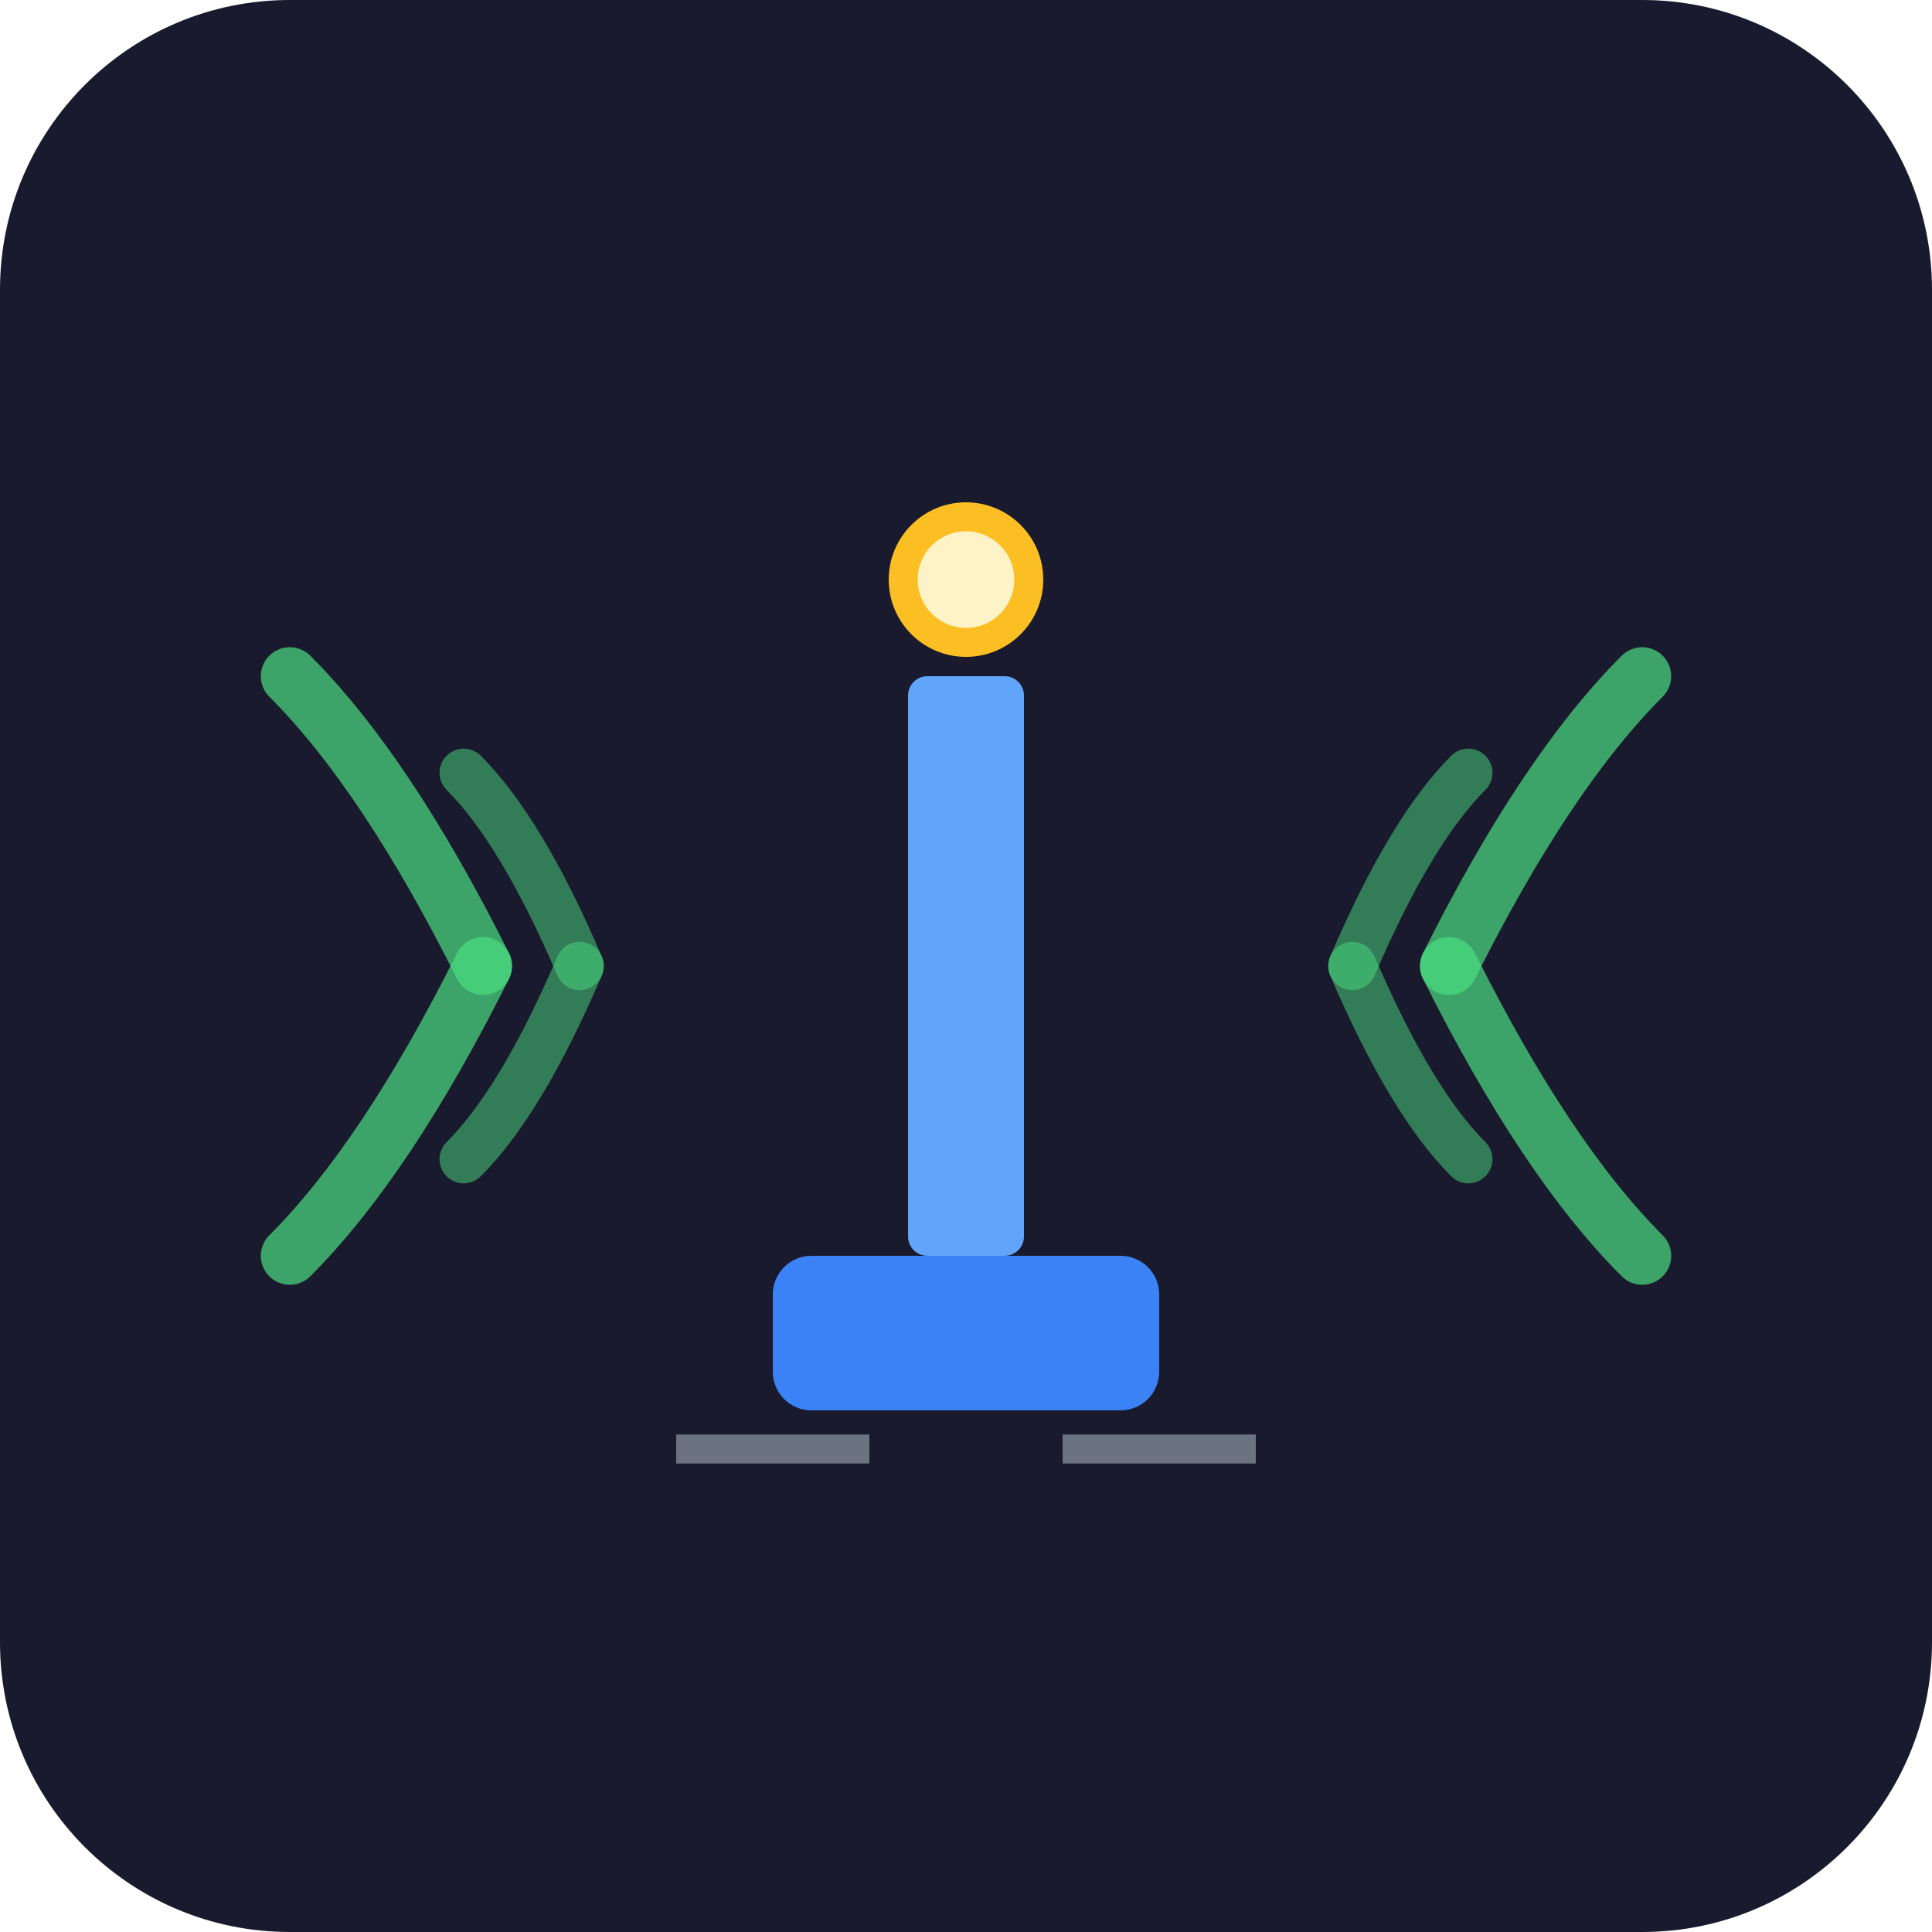
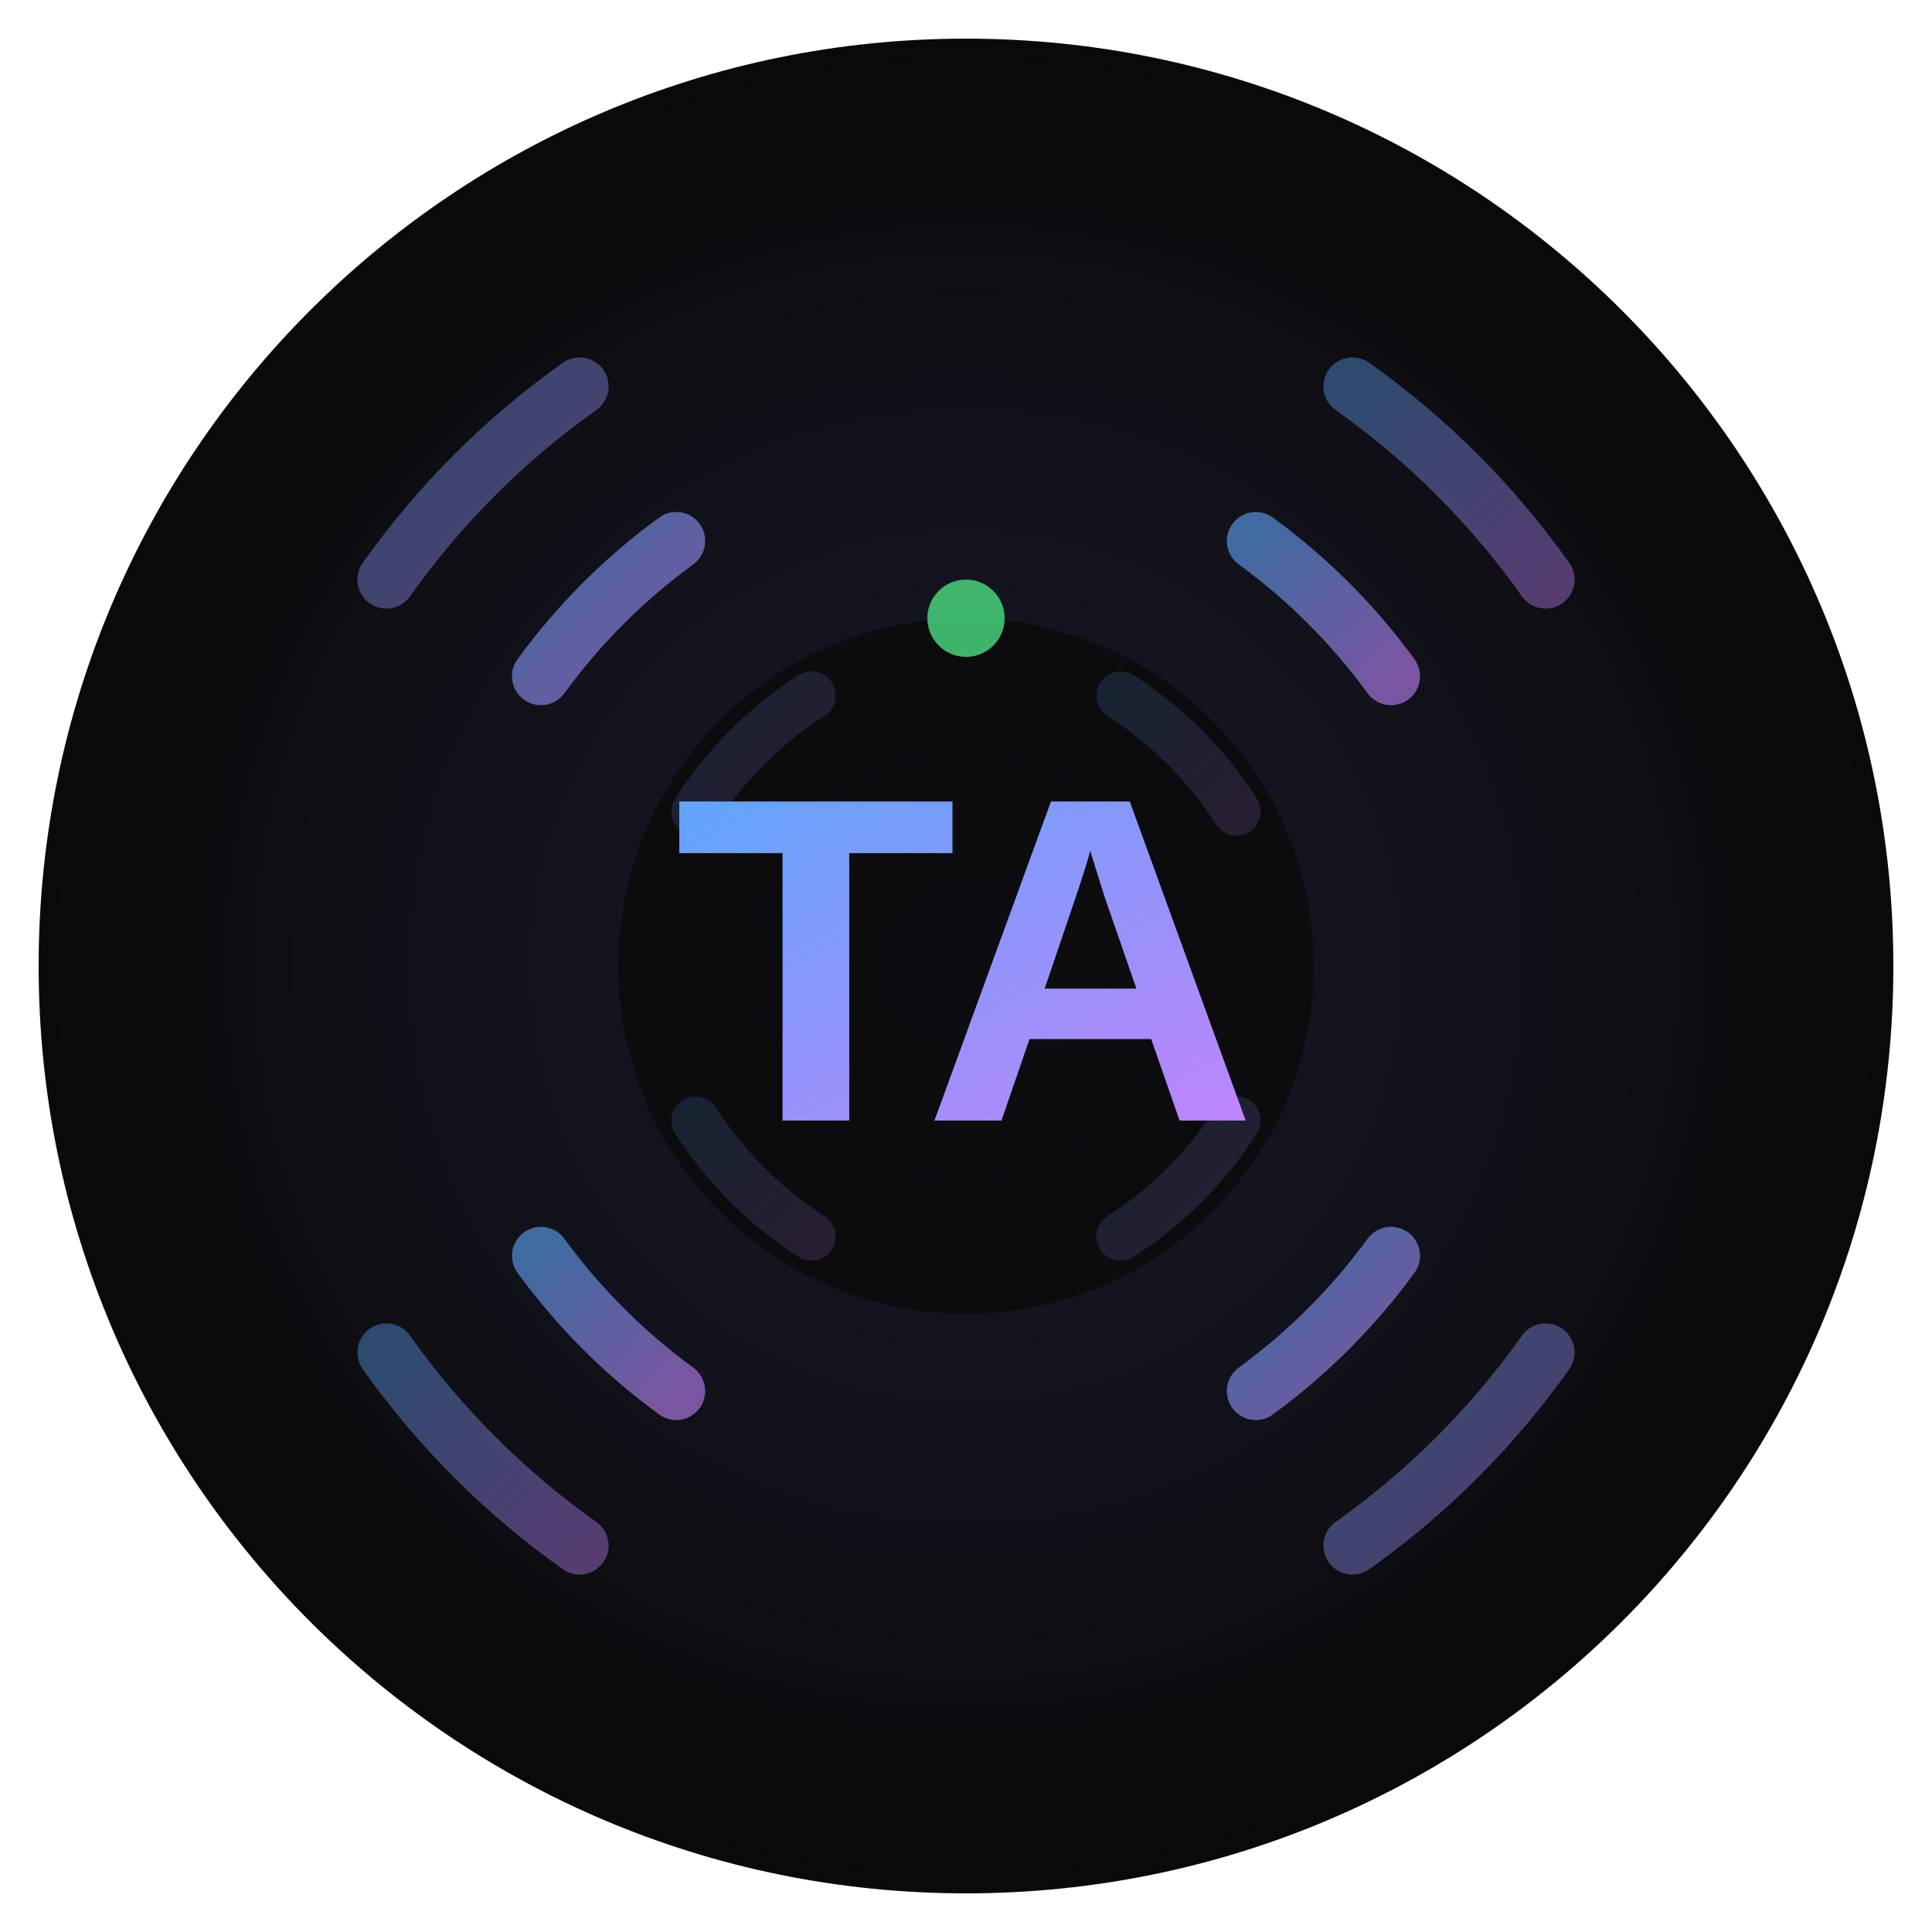
<svg xmlns="http://www.w3.org/2000/svg" viewBox="0 0 100 100">
-   <rect width="100" height="100" fill="#1a1a2e" rx="15" />
-   <path d="M 25 50 Q 20 40, 15 35" stroke="#4ade80" stroke-width="3" fill="none" stroke-linecap="round" opacity="0.7" />
-   <path d="M 25 50 Q 20 60, 15 65" stroke="#4ade80" stroke-width="3" fill="none" stroke-linecap="round" opacity="0.7" />
-   <path d="M 30 50 Q 27 43, 24 40" stroke="#4ade80" stroke-width="2.5" fill="none" stroke-linecap="round" opacity="0.5" />
-   <path d="M 30 50 Q 27 57, 24 60" stroke="#4ade80" stroke-width="2.5" fill="none" stroke-linecap="round" opacity="0.5" />
-   <path d="M 75 50 Q 80 40, 85 35" stroke="#4ade80" stroke-width="3" fill="none" stroke-linecap="round" opacity="0.7" />
-   <path d="M 75 50 Q 80 60, 85 65" stroke="#4ade80" stroke-width="3" fill="none" stroke-linecap="round" opacity="0.7" />
-   <path d="M 70 50 Q 73 43, 76 40" stroke="#4ade80" stroke-width="2.5" fill="none" stroke-linecap="round" opacity="0.5" />
-   <path d="M 70 50 Q 73 57, 76 60" stroke="#4ade80" stroke-width="2.5" fill="none" stroke-linecap="round" opacity="0.5" />
-   <rect x="47" y="35" width="6" height="30" fill="#60a5fa" rx="1" />
-   <rect x="40" y="65" width="20" height="8" fill="#3b82f6" rx="2" />
-   <circle cx="50" cy="30" r="4" fill="#fbbf24" />
-   <circle cx="50" cy="30" r="2.5" fill="#fef3c7" />
-   <line x1="35" y1="75" x2="45" y2="75" stroke="#6b7280" stroke-width="1.5" />
-   <line x1="55" y1="75" x2="65" y2="75" stroke="#6b7280" stroke-width="1.5" />
+   <defs>
+     <linearGradient id="waveGradient" x1="0%" y1="0%" x2="100%" y2="100%">
+       <stop offset="0%" style="stop-color:#60a5fa;stop-opacity:1" />
+       <stop offset="100%" style="stop-color:#c084fc;stop-opacity:1" />
+     </linearGradient>
+     <radialGradient id="bgGradient" cx="50%" cy="50%" r="50%">
+       <stop offset="0%" style="stop-color:#1a1a2e;stop-opacity:1" />
+       <stop offset="100%" style="stop-color:#0a0a0a;stop-opacity:1" />
+     </radialGradient>
+   </defs>
+   <circle cx="50" cy="50" r="48" fill="url(#bgGradient)" />
+   <path d="M 20 30 A 42 42 0 0 1 30 20" stroke="url(#waveGradient)" stroke-width="3" fill="none" stroke-linecap="round" opacity="0.4" />
+   <path d="M 70 20 A 42 42 0 0 1 80 30" stroke="url(#waveGradient)" stroke-width="3" fill="none" stroke-linecap="round" opacity="0.4" />
+   <path d="M 80 70 A 42 42 0 0 1 70 80" stroke="url(#waveGradient)" stroke-width="3" fill="none" stroke-linecap="round" opacity="0.4" />
+   <path d="M 30 80 A 42 42 0 0 1 20 70" stroke="url(#waveGradient)" stroke-width="3" fill="none" stroke-linecap="round" opacity="0.4" />
+   <path d="M 28 35 A 32 32 0 0 1 35 28" stroke="url(#waveGradient)" stroke-width="3" fill="none" stroke-linecap="round" opacity="0.6" />
+   <path d="M 65 28 A 32 32 0 0 1 72 35" stroke="url(#waveGradient)" stroke-width="3" fill="none" stroke-linecap="round" opacity="0.6" />
+   <path d="M 72 65 A 32 32 0 0 1 65 72" stroke="url(#waveGradient)" stroke-width="3" fill="none" stroke-linecap="round" opacity="0.6" />
+   <path d="M 35 72 A 32 32 0 0 1 28 65" stroke="url(#waveGradient)" stroke-width="3" fill="none" stroke-linecap="round" opacity="0.6" />
+   <path d="M 36 42 A 20 20 0 0 1 42 36" stroke="url(#waveGradient)" stroke-width="2.5" fill="none" stroke-linecap="round" opacity="0.8" />
+   <path d="M 58 36 A 20 20 0 0 1 64 42" stroke="url(#waveGradient)" stroke-width="2.5" fill="none" stroke-linecap="round" opacity="0.8" />
+   <path d="M 64 58 A 20 20 0 0 1 58 64" stroke="url(#waveGradient)" stroke-width="2.5" fill="none" stroke-linecap="round" opacity="0.8" />
+   <path d="M 42 64 A 20 20 0 0 1 36 58" stroke="url(#waveGradient)" stroke-width="2.5" fill="none" stroke-linecap="round" opacity="0.8" />
+   <circle cx="50" cy="50" r="18" fill="#0a0a0a" opacity="0.8" />
+   <text x="50" y="58" font-family="Arial, sans-serif" font-size="24" font-weight="bold" fill="url(#waveGradient)" text-anchor="middle">TA</text>
+   <circle cx="50" cy="32" r="2" fill="#4ade80" opacity="0.8">
+     <animate attributeName="opacity" values="0.8;0.3;0.8" dur="2s" repeatCount="indefinite" />
+   </circle>
</svg>
